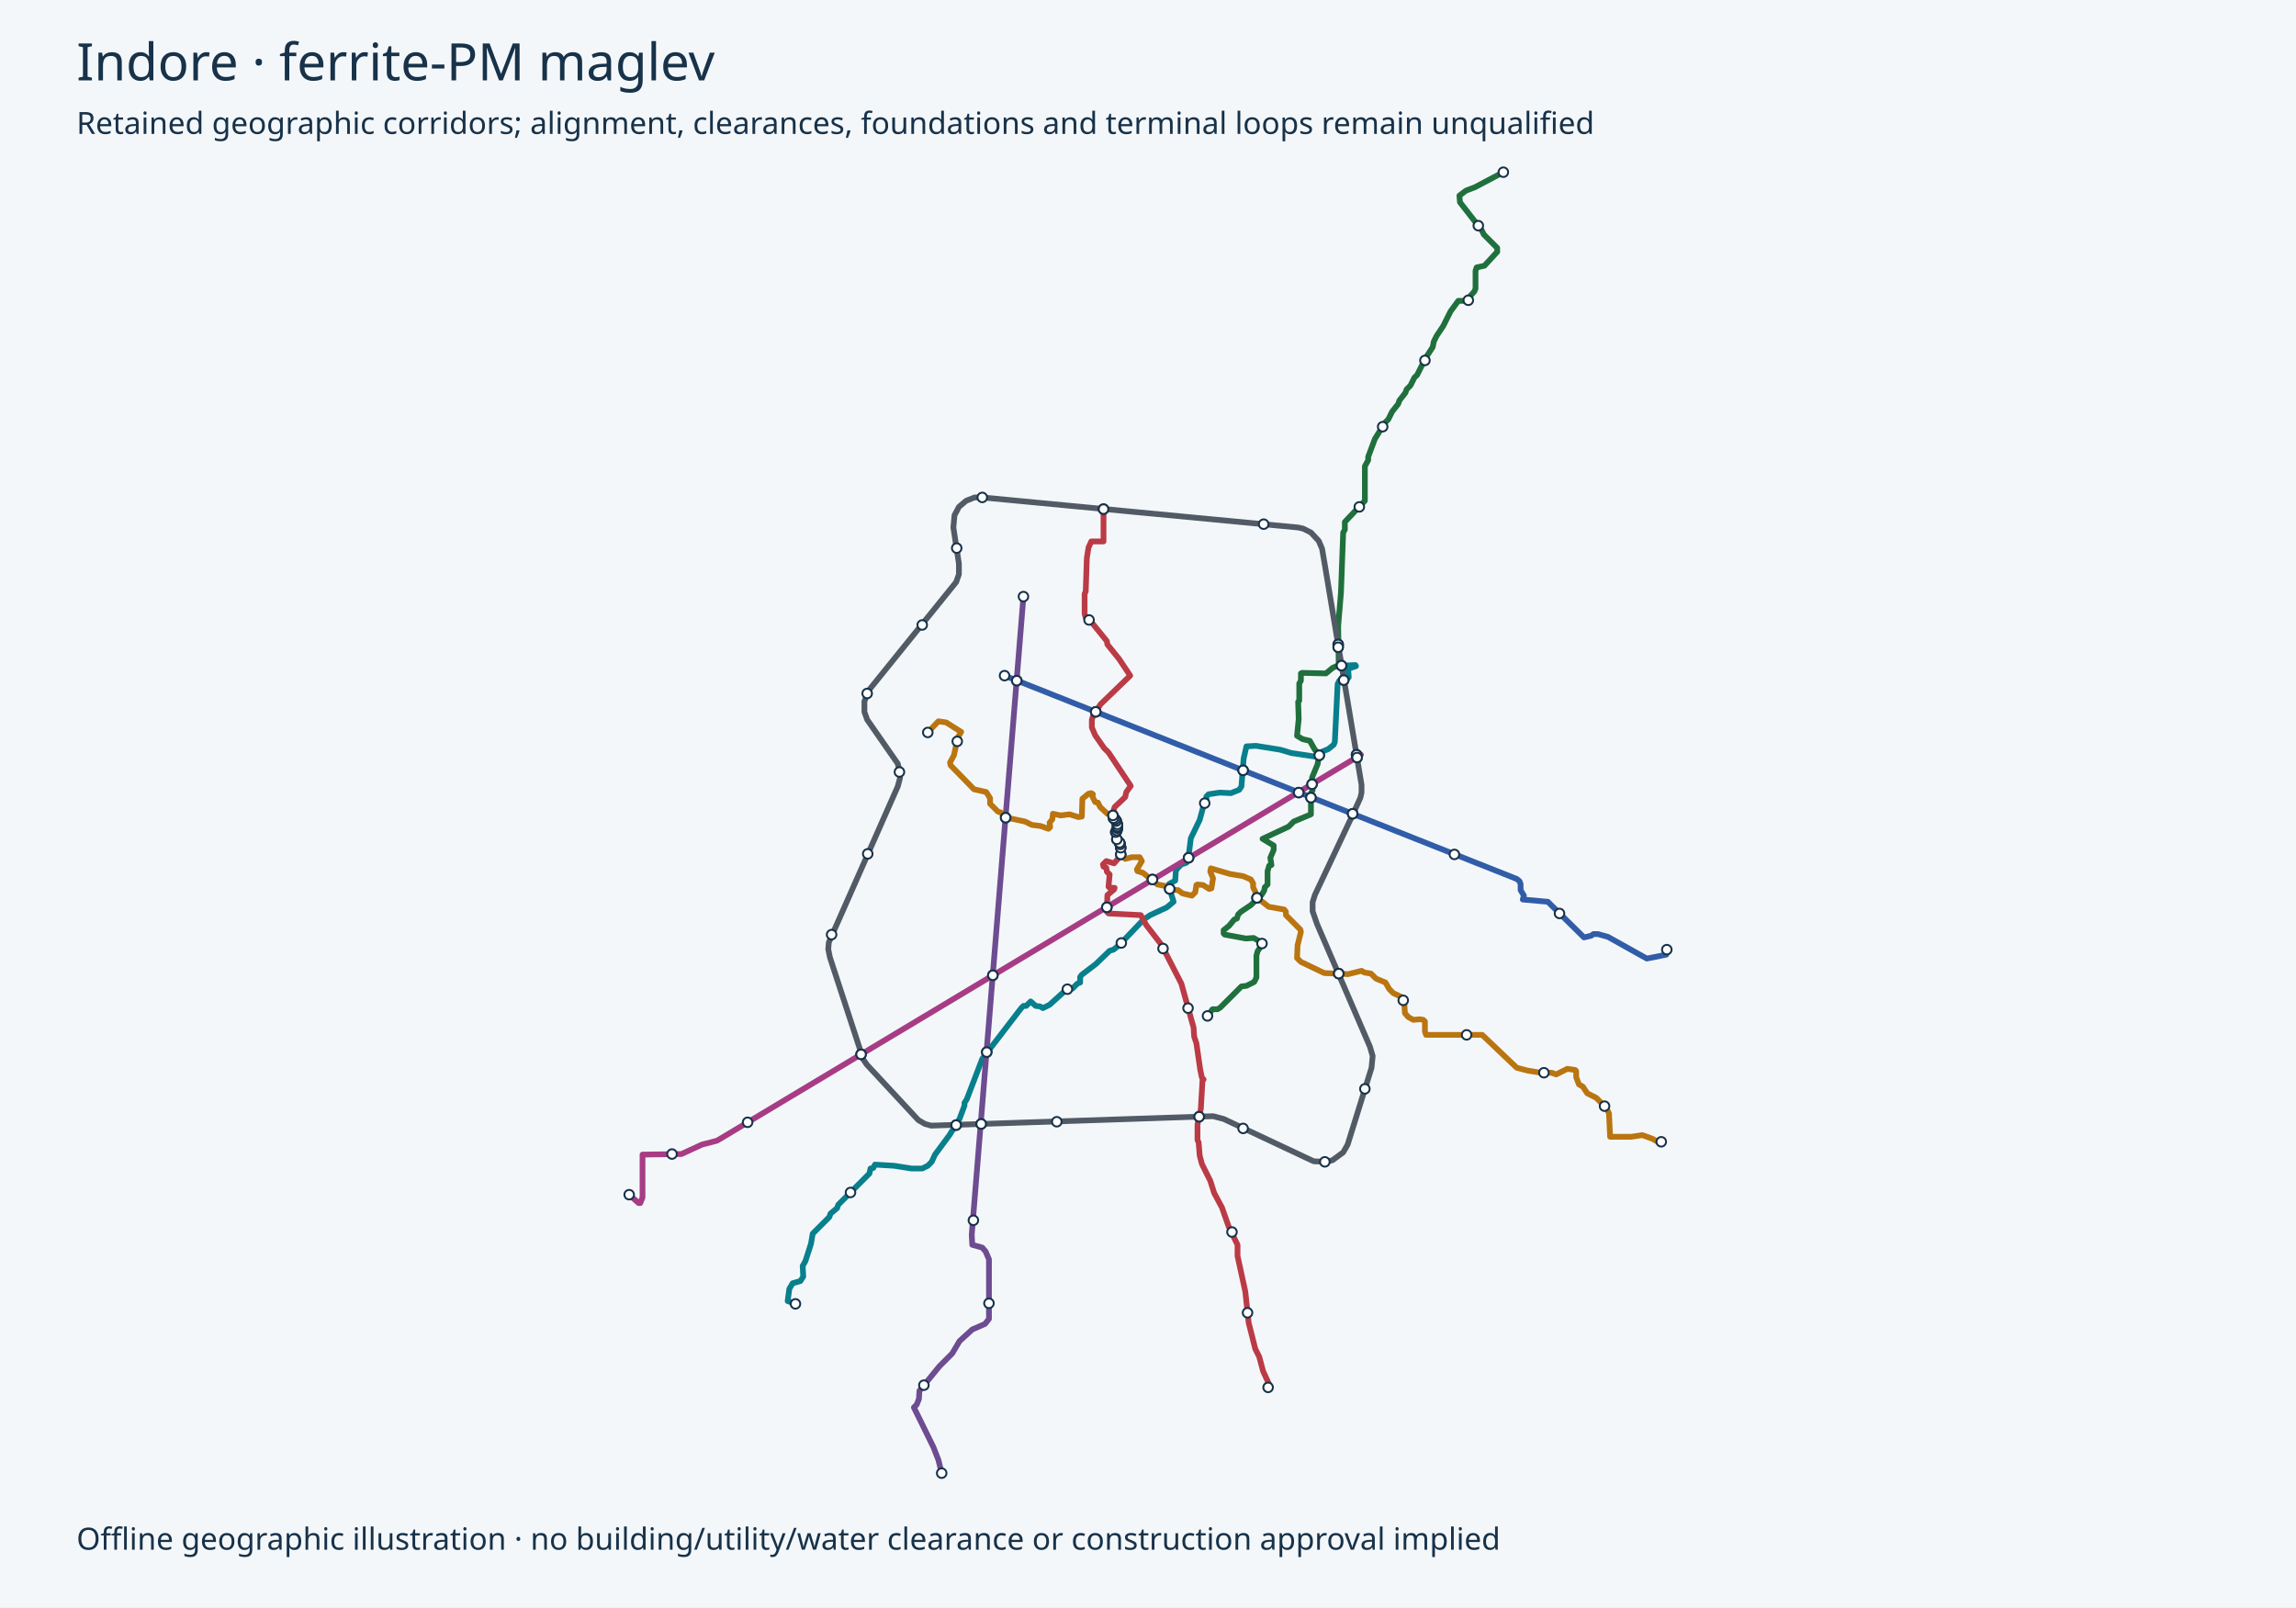
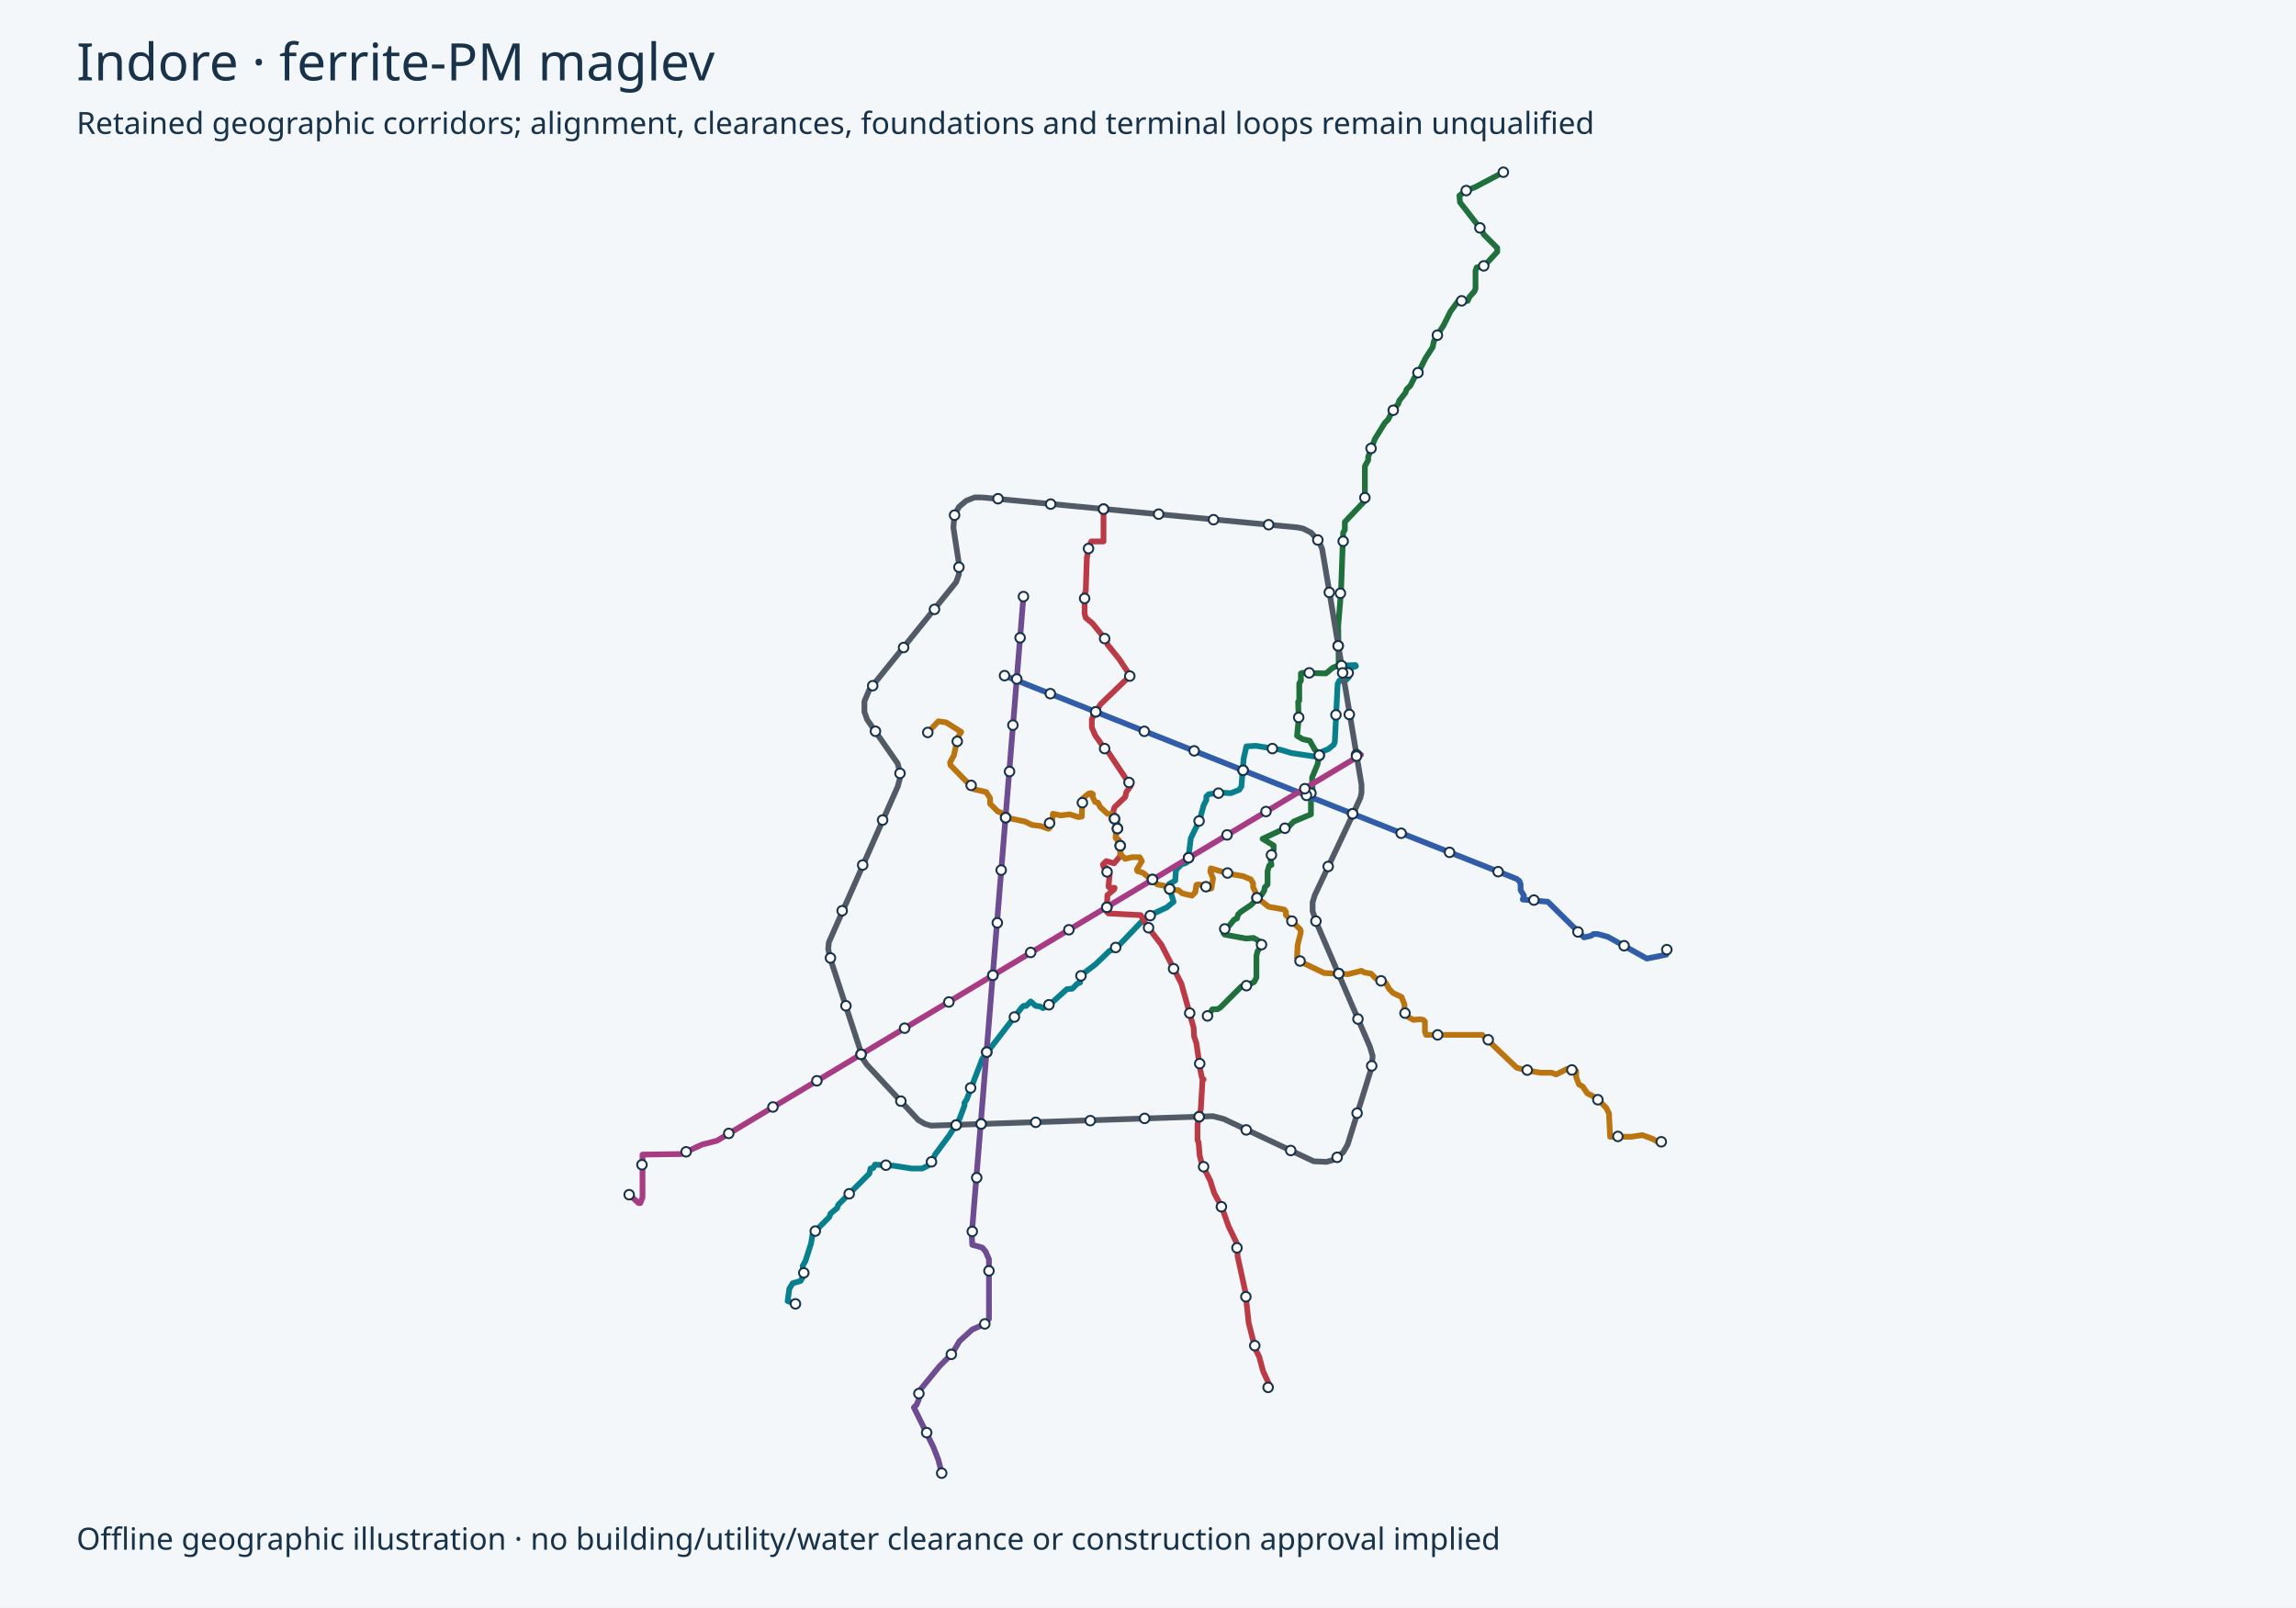
<svg xmlns="http://www.w3.org/2000/svg" width="1200" height="840" viewBox="0 0 1200 840" role="img">
  <rect width="1200" height="840" fill="#f4f7fa" />
  <g font-family="sans-serif" fill="#173249">
    <text x="40" y="42" font-size="27">Indore · ferrite-PM maglev</text>
    <text x="40" y="70" font-size="16">Retained geographic corridors; alignment, clearances, foundations and terminal loops remain unqualified</text>
  </g>
  <polyline points="701.14,347.91 708.41,347.62 708.70,348.20 705.21,349.37 704.63,349.95 704.92,354.02 703.47,355.48 699.98,355.77 699.11,357.52 697.65,387.79 697.07,389.25 694.17,391.58 691.26,392.74 688.64,395.65 674.98,393.61 669.17,391.87 656.38,389.83 651.44,390.12 649.99,396.52 648.83,411.08 647.66,412.83 643.30,414.57 637.49,414.28 631.68,415.15 630.52,416.32 630.52,418.07 629.06,420.98 627.03,428.54 622.38,438.15 620.93,449.79 620.05,450.96 617.44,451.83 615.40,453.87 614.53,455.33 614.24,460.27 611.04,462.02 611.04,463.77 613.37,471.34 609.88,474.25 601.16,478.32 597.67,480.65 585.18,493.75 581.98,496.37 579.95,496.95 572.68,503.94 565.41,509.47 564.54,510.63 564.54,513.54 563.09,514.13 560.47,516.75 557.57,517.04 548.56,525.19 545.07,526.93 543.62,526.06 541.29,525.77 538.68,523.44 536.35,525.77 534.90,525.77 533.74,526.93 513.39,553.42 505.25,574.67 504.09,576.42 504.09,577.88 501.47,584.86 496.24,593.30 488.69,603.49 486.94,607.28 484.91,609.32 482.00,610.77 476.48,610.77 467.18,609.32 457.30,608.73 456.43,610.48 454.97,610.77 454.39,613.39 438.12,629.69 437.53,631.44 434.05,634.35 433.47,636.10 424.75,644.83 423.87,650.07 420.97,659.09 419.52,661.71 419.81,667.24 418.35,669.57 414.28,670.74 412.54,673.65 411.67,680.05 415.74,681.51" stroke="#087f8c" fill="none" stroke-width="3" stroke-linejoin="round" />
  <polyline points="662.78,725.17 663.65,724.30 660.16,716.73 658.13,709.16 656.09,705.09 652.61,691.40 650.86,675.10 646.79,656.47 646.79,650.65 642.14,641.04 638.65,631.15 634.59,623.58 632.55,617.17 628.19,608.44 627.03,604.08 626.45,597.09 625.87,595.92 625.87,587.77 627.61,579.62 628.48,564.78 629.06,564.20 628.19,563.32 627.32,559.25 625.29,545.27 624.12,541.78 623.83,537.12 617.44,514.13 606.98,493.75 599.13,483.56 596.22,478.32 579.36,477.45 578.49,476.58 578.78,467.84 582.27,464.93 582.56,464.06 579.95,464.06 579.36,463.48 579.95,457.07 578.49,455.62 578.20,453.58 576.75,453.00 576.46,451.83 578.20,450.09 582.27,451.25 585.47,447.47 585.47,440.77 584.89,439.32 583.14,437.86 584.02,430.29 583.14,428.25 581.69,427.09 581.98,423.60 582.56,421.85 588.08,416.61 588.67,413.99 590.99,410.79 579.36,393.32 577.04,390.99 572.39,384.30 570.65,380.22 570.65,376.15 571.52,373.53 575.30,368.00 590.70,353.15 584.89,344.42 578.78,336.85 578.49,335.10 570.94,325.79 567.45,322.88 566.87,320.84 566.87,310.36 567.45,309.20 568.03,291.73 568.90,286.20 570.36,283.00 576.75,283.00 576.75,266.11" stroke="#ba3b46" fill="none" stroke-width="3" stroke-linejoin="round" />
  <polyline points="534.90,311.82 507.87,645.41 508.16,650.65 513.39,652.11 515.13,654.14 516.88,658.22 516.88,689.37 514.84,691.99 508.16,694.90 501.47,701.01 497.70,707.41 491.01,714.11 480.55,726.92 480.26,731.28 479.10,734.20 477.64,735.65 487.81,756.32 490.43,763.01 492.17,770.00" stroke="#6d4c91" fill="none" stroke-width="3" stroke-linejoin="round" />
  <polyline points="868.26,596.80 866.80,597.09 863.90,595.34 858.37,593.30 852.56,594.18 841.52,594.18 840.94,581.95 839.48,579.04 834.25,573.80 829.60,571.47 827.28,567.98 825.24,566.82 823.79,563.03 823.79,559.83 823.21,559.25 819.14,558.66 813.33,561.58 811.00,560.70 805.19,560.70 798.21,559.54 792.69,558.08 774.67,540.91 745.32,540.91 744.74,539.16 744.74,533.92 743.86,533.05 742.12,532.76 738.63,533.05 736.02,531.59 734.27,529.55 733.98,524.90 732.53,521.11 728.17,519.08 726.14,517.04 724.10,513.54 719.16,511.51 716.54,508.89 713.06,508.30 711.60,507.43 704.63,509.18 692.13,508.60 679.92,502.77 677.89,500.74 678.18,494.04 679.92,487.05 679.63,485.89 672.08,478.32 672.08,476.58 671.21,475.41 663.07,473.96 656.38,468.72 656.09,466.10 654.93,463.77 654.93,461.73 653.77,459.69 649.70,457.95 642.72,456.78 632.84,453.87 632.55,455.62 634.00,459.11 633.13,464.35 631.97,464.64 628.77,462.60 625.87,462.31 625.29,462.60 624.70,466.39 622.96,468.13 618.02,466.97 615.69,465.22 612.21,465.22 609.59,463.18 604.94,462.31 597.38,456.20 594.48,455.33 594.19,454.45 596.80,450.09 595.64,448.05 591.57,448.05 588.08,448.92 585.76,446.59 585.47,441.35 583.14,437.86 583.14,434.66 584.31,432.91 583.72,429.71 581.69,427.38 581.11,425.63 578.78,425.34 575.01,421.85 573.84,419.52 572.39,419.23 570.94,416.32 571.23,415.15 570.36,414.57 568.90,414.86 565.71,417.48 565.41,426.80 563.67,427.09 559.02,425.63 554.37,426.22 550.30,425.34 550.01,428.25 548.56,430.00 548.85,432.33 547.98,433.20 543.91,431.75 539.26,431.16 535.77,429.42 524.73,427.09 523.27,424.76 521.53,424.18 517.46,420.10 517.46,417.19 515.43,413.99 509.03,412.53 496.82,400.02 496.53,398.56 498.57,394.78 500.60,385.46 502.35,382.55 494.50,377.60 490.43,377.02 484.91,382.84" stroke="#ba7510" fill="none" stroke-width="3" stroke-linejoin="round" />
  <polyline points="631.10,531.01 633.71,527.52 636.33,527.52 637.78,526.64 648.83,515.58 651.44,515.29 655.51,513.25 656.67,510.92 656.67,499.57 657.26,497.24 659.58,493.75 659.29,492.59 655.22,490.26 651.15,490.55 640.11,488.51 639.53,487.93 639.53,486.18 642.43,483.85 645.05,480.65 646.50,480.07 647.08,478.03 648.54,476.58 653.77,473.08 655.51,471.34 656.38,469.30 659.29,467.84 660.74,465.51 661.03,463.77 662.49,462.31 662.49,455.33 663.36,452.41 664.52,452.12 663.94,448.34 665.68,444.26 665.68,441.93 659.87,438.44 673.53,432.04 676.15,429.42 685.16,425.63 685.16,414.57 686.03,413.12 685.74,406.42 688.64,399.43 689.52,394.20 687.19,391.87 684.57,387.21 680.80,386.34 677.89,384.59 678.76,375.86 678.47,366.83 679.05,366.25 679.05,357.23 679.92,355.77 679.92,351.99 680.51,351.70 693.00,351.99 696.49,349.08 699.69,347.62 699.40,327.24 700.85,309.78 702.01,278.34 702.88,276.88 702.88,272.81 713.35,261.75 713.35,243.70 715.09,240.50 715.09,238.75 718.58,229.43 723.81,220.99 725.55,219.25 727.59,215.17 730.79,211.10 731.37,209.35 734.56,205.27 735.15,203.53 737.18,201.49 739.21,197.41 740.67,195.96 745.03,187.23 748.81,181.40 749.39,178.49 750.84,175.58 754.33,170.34 758.11,162.77 762.17,157.24 767.12,157.24 767.99,155.21 770.60,152.29 771.18,150.84 771.18,141.52 771.77,139.78 775.83,138.90 782.52,131.63 782.52,129.59 775.54,122.60 774.38,120.27 763.05,105.72 762.76,102.23 766.24,99.61 770.89,97.86 785.72,90.00" stroke="#20703d" fill="none" stroke-width="3" stroke-linejoin="round" />
  <polyline points="525.02,353.15 792.69,459.40 794.14,460.57 794.73,462.02 794.73,465.22 796.47,468.13 795.89,470.17 808.97,471.34 827.86,489.97 831.64,489.09 832.80,488.22 835.12,488.22 840.36,489.67 860.70,501.03 870.87,498.99 871.16,496.37" stroke="#315da8" fill="none" stroke-width="3" stroke-linejoin="round" />
  <polyline points="328.84,624.45 333.78,628.82 334.65,628.82 335.81,625.91 335.81,603.49 356.16,603.20 366.91,598.25 374.76,596.22 711.31,394.49 708.99,394.49" stroke="#a73c85" fill="none" stroke-width="3" stroke-linejoin="round" />
  <polyline points="513.39,260.00 678.47,275.72 681.09,276.30 685.16,278.34 689.23,282.71 690.97,286.78 692.42,295.22 711.60,410.21 711.60,414.28 711.02,416.90 707.24,425.34 687.19,467.84 686.03,471.63 686.03,476.28 688.35,482.98 715.96,547.02 717.42,551.97 716.84,558.08 704.34,598.25 702.01,602.33 696.49,606.40 693.29,607.28 686.61,606.99 639.53,584.86 634.00,583.41 486.65,588.36 483.46,587.48 479.97,585.45 452.94,556.34 451.19,553.72 433.76,500.45 432.88,496.08 433.18,492.59 469.21,411.08 470.38,406.71 470.38,403.80 469.21,399.14 453.23,376.15 451.78,372.07 451.78,366.54 454.39,360.43 499.73,304.25 501.18,300.17 501.18,294.64 498.28,275.72 498.86,269.32 501.18,264.95 504.96,261.75 509.32,260.00 513.39,260.00" stroke="#525b65" fill="none" stroke-width="3" stroke-linejoin="round" />
  <circle cx="701.14" cy="347.91" r="2.5" fill="white" stroke="#173249" />
-   <circle cx="702.30" cy="355.48" r="2.5" fill="white" stroke="#173249" />
+   <circle cx="704.63" cy="351.70" r="2.5" fill="white" stroke="#173249" />
+   <circle cx="698.23" cy="373.65" r="2.5" fill="white" stroke="#173249" />
  <circle cx="689.52" cy="394.78" r="2.5" fill="white" stroke="#173249" />
+   <circle cx="665.01" cy="391.28" r="2.5" fill="white" stroke="#173249" />
  <circle cx="649.70" cy="402.64" r="2.5" fill="white" stroke="#173249" />
-   <circle cx="629.64" cy="419.81" r="2.5" fill="white" stroke="#173249" />
+   <circle cx="636.84" cy="414.57" r="2.5" fill="white" stroke="#173249" />
+   <circle cx="626.70" cy="429.13" r="2.5" fill="white" stroke="#173249" />
  <circle cx="621.22" cy="448.34" r="2.5" fill="white" stroke="#173249" />
  <circle cx="611.33" cy="464.64" r="2.5" fill="white" stroke="#173249" />
-   <circle cx="586.05" cy="492.88" r="2.5" fill="white" stroke="#173249" />
-   <circle cx="557.86" cy="517.04" r="2.5" fill="white" stroke="#173249" />
+   <circle cx="601.16" cy="478.60" r="2.5" fill="white" stroke="#173249" />
+   <circle cx="583.11" cy="495.24" r="2.5" fill="white" stroke="#173249" />
+   <circle cx="564.96" cy="510.05" r="2.5" fill="white" stroke="#173249" />
+   <circle cx="548.22" cy="525.19" r="2.5" fill="white" stroke="#173249" />
+   <circle cx="530.18" cy="531.59" r="2.5" fill="white" stroke="#173249" />
  <circle cx="515.72" cy="549.93" r="2.5" fill="white" stroke="#173249" />
+   <circle cx="507.29" cy="568.65" r="2.5" fill="white" stroke="#173249" />
  <circle cx="499.73" cy="588.07" r="2.5" fill="white" stroke="#173249" />
-   <circle cx="444.51" cy="623.29" r="2.5" fill="white" stroke="#173249" />
+   <circle cx="486.83" cy="607.28" r="2.5" fill="white" stroke="#173249" />
+   <circle cx="463.02" cy="609.02" r="2.5" fill="white" stroke="#173249" />
+   <circle cx="443.83" cy="623.97" r="2.5" fill="white" stroke="#173249" />
+   <circle cx="426.10" cy="643.47" r="2.5" fill="white" stroke="#173249" />
+   <circle cx="420.10" cy="665.30" r="2.5" fill="white" stroke="#173249" />
  <circle cx="415.74" cy="681.51" r="2.5" fill="white" stroke="#173249" />
  <circle cx="662.78" cy="725.17" r="2.5" fill="white" stroke="#173249" />
-   <circle cx="652.02" cy="686.16" r="2.5" fill="white" stroke="#173249" />
-   <circle cx="643.89" cy="643.96" r="2.5" fill="white" stroke="#173249" />
+   <circle cx="655.80" cy="703.35" r="2.5" fill="white" stroke="#173249" />
+   <circle cx="651.15" cy="677.79" r="2.5" fill="white" stroke="#173249" />
+   <circle cx="646.50" cy="652.23" r="2.5" fill="white" stroke="#173249" />
+   <circle cx="638.36" cy="630.75" r="2.5" fill="white" stroke="#173249" />
+   <circle cx="629.06" cy="609.84" r="2.5" fill="white" stroke="#173249" />
  <circle cx="626.74" cy="583.70" r="2.5" fill="white" stroke="#173249" />
-   <circle cx="620.93" cy="526.93" r="2.5" fill="white" stroke="#173249" />
-   <circle cx="607.85" cy="495.79" r="2.5" fill="white" stroke="#173249" />
+   <circle cx="627.03" cy="555.93" r="2.5" fill="white" stroke="#173249" />
+   <circle cx="621.80" cy="529.54" r="2.5" fill="white" stroke="#173249" />
+   <circle cx="613.37" cy="506.35" r="2.5" fill="white" stroke="#173249" />
+   <circle cx="600.29" cy="484.92" r="2.5" fill="white" stroke="#173249" />
  <circle cx="578.49" cy="474.25" r="2.5" fill="white" stroke="#173249" />
-   <circle cx="585.76" cy="446.59" r="2.5" fill="white" stroke="#173249" />
-   <circle cx="585.76" cy="443.10" r="2.5" fill="white" stroke="#173249" />
-   <circle cx="585.47" cy="441.35" r="2.5" fill="white" stroke="#173249" />
-   <circle cx="585.18" cy="440.48" r="2.5" fill="white" stroke="#173249" />
-   <circle cx="583.72" cy="438.73" r="2.5" fill="white" stroke="#173249" />
-   <circle cx="583.14" cy="434.95" r="2.5" fill="white" stroke="#173249" />
-   <circle cx="583.72" cy="434.08" r="2.5" fill="white" stroke="#173249" />
-   <circle cx="584.02" cy="432.91" r="2.5" fill="white" stroke="#173249" />
-   <circle cx="584.02" cy="430.87" r="2.5" fill="white" stroke="#173249" />
-   <circle cx="583.43" cy="429.13" r="2.5" fill="white" stroke="#173249" />
-   <circle cx="582.85" cy="428.25" r="2.5" fill="white" stroke="#173249" />
-   <circle cx="581.98" cy="427.67" r="2.5" fill="white" stroke="#173249" />
-   <circle cx="581.69" cy="426.22" r="2.5" fill="white" stroke="#173249" />
+   <circle cx="578.60" cy="455.73" r="2.5" fill="white" stroke="#173249" />
+   <circle cx="585.47" cy="442.05" r="2.5" fill="white" stroke="#173249" />
+   <circle cx="584.02" cy="433.07" r="2.5" fill="white" stroke="#173249" />
+   <circle cx="582.49" cy="427.96" r="2.5" fill="white" stroke="#173249" />
+   <circle cx="590.07" cy="408.99" r="2.5" fill="white" stroke="#173249" />
+   <circle cx="577.33" cy="391.28" r="2.5" fill="white" stroke="#173249" />
  <circle cx="572.68" cy="372.07" r="2.5" fill="white" stroke="#173249" />
-   <circle cx="569.19" cy="324.04" r="2.5" fill="white" stroke="#173249" />
+   <circle cx="590.48" cy="353.37" r="2.5" fill="white" stroke="#173249" />
+   <circle cx="577.33" cy="333.78" r="2.5" fill="white" stroke="#173249" />
+   <circle cx="566.87" cy="312.79" r="2.5" fill="white" stroke="#173249" />
+   <circle cx="568.90" cy="286.72" r="2.5" fill="white" stroke="#173249" />
  <circle cx="576.75" cy="266.11" r="2.5" fill="white" stroke="#173249" />
  <circle cx="534.90" cy="311.82" r="2.5" fill="white" stroke="#173249" />
-   <circle cx="531.41" cy="355.77" r="2.5" fill="white" stroke="#173249" />
+   <circle cx="533.15" cy="333.36" r="2.5" fill="white" stroke="#173249" />
+   <circle cx="531.41" cy="354.90" r="2.5" fill="white" stroke="#173249" />
+   <circle cx="529.38" cy="379.02" r="2.5" fill="white" stroke="#173249" />
+   <circle cx="527.63" cy="403.26" r="2.5" fill="white" stroke="#173249" />
  <circle cx="525.60" cy="427.38" r="2.5" fill="white" stroke="#173249" />
+   <circle cx="523.27" cy="454.80" r="2.5" fill="white" stroke="#173249" />
+   <circle cx="521.24" cy="482.34" r="2.5" fill="white" stroke="#173249" />
  <circle cx="518.91" cy="509.76" r="2.5" fill="white" stroke="#173249" />
  <circle cx="515.72" cy="549.93" r="2.5" fill="white" stroke="#173249" />
  <circle cx="512.81" cy="587.48" r="2.5" fill="white" stroke="#173249" />
-   <circle cx="508.74" cy="637.84" r="2.5" fill="white" stroke="#173249" />
-   <circle cx="516.88" cy="681.22" r="2.5" fill="white" stroke="#173249" />
-   <circle cx="482.87" cy="724.01" r="2.5" fill="white" stroke="#173249" />
+   <circle cx="510.48" cy="615.57" r="2.5" fill="white" stroke="#173249" />
+   <circle cx="508.16" cy="643.66" r="2.5" fill="white" stroke="#173249" />
+   <circle cx="516.88" cy="664.25" r="2.5" fill="white" stroke="#173249" />
+   <circle cx="514.71" cy="691.99" r="2.5" fill="white" stroke="#173249" />
+   <circle cx="497.21" cy="707.90" r="2.5" fill="white" stroke="#173249" />
+   <circle cx="480.26" cy="728.39" r="2.5" fill="white" stroke="#173249" />
+   <circle cx="484.33" cy="748.81" r="2.5" fill="white" stroke="#173249" />
  <circle cx="492.17" cy="770.00" r="2.5" fill="white" stroke="#173249" />
  <circle cx="868.26" cy="596.80" r="2.5" fill="white" stroke="#173249" />
-   <circle cx="838.61" cy="578.17" r="2.5" fill="white" stroke="#173249" />
-   <circle cx="806.93" cy="560.70" r="2.5" fill="white" stroke="#173249" />
-   <circle cx="733.40" cy="522.86" r="2.5" fill="white" stroke="#173249" />
+   <circle cx="845.59" cy="594.00" r="2.5" fill="white" stroke="#173249" />
+   <circle cx="835.12" cy="574.81" r="2.5" fill="white" stroke="#173249" />
+   <circle cx="821.53" cy="559.25" r="2.5" fill="white" stroke="#173249" />
+   <circle cx="798.21" cy="559.33" r="2.5" fill="white" stroke="#173249" />
+   <circle cx="777.83" cy="543.48" r="2.5" fill="white" stroke="#173249" />
+   <circle cx="751.38" cy="540.91" r="2.5" fill="white" stroke="#173249" />
+   <circle cx="734.32" cy="529.55" r="2.5" fill="white" stroke="#173249" />
+   <circle cx="721.81" cy="512.67" r="2.5" fill="white" stroke="#173249" />
  <circle cx="699.69" cy="508.89" r="2.5" fill="white" stroke="#173249" />
+   <circle cx="679.47" cy="502.32" r="2.5" fill="white" stroke="#173249" />
+   <circle cx="675.21" cy="481.46" r="2.5" fill="white" stroke="#173249" />
  <circle cx="656.96" cy="469.30" r="2.5" fill="white" stroke="#173249" />
+   <circle cx="641.56" cy="456.31" r="2.5" fill="white" stroke="#173249" />
+   <circle cx="630.27" cy="463.48" r="2.5" fill="white" stroke="#173249" />
  <circle cx="611.33" cy="464.64" r="2.5" fill="white" stroke="#173249" />
  <circle cx="602.33" cy="459.69" r="2.5" fill="white" stroke="#173249" />
-   <circle cx="585.76" cy="446.59" r="2.5" fill="white" stroke="#173249" />
-   <circle cx="585.76" cy="443.10" r="2.5" fill="white" stroke="#173249" />
-   <circle cx="585.47" cy="441.35" r="2.5" fill="white" stroke="#173249" />
-   <circle cx="585.18" cy="440.48" r="2.5" fill="white" stroke="#173249" />
-   <circle cx="583.72" cy="438.73" r="2.5" fill="white" stroke="#173249" />
-   <circle cx="583.14" cy="434.95" r="2.5" fill="white" stroke="#173249" />
-   <circle cx="583.72" cy="434.08" r="2.5" fill="white" stroke="#173249" />
-   <circle cx="584.02" cy="432.91" r="2.5" fill="white" stroke="#173249" />
-   <circle cx="584.02" cy="432.04" r="2.5" fill="white" stroke="#173249" />
-   <circle cx="584.02" cy="430.87" r="2.5" fill="white" stroke="#173249" />
-   <circle cx="583.43" cy="429.13" r="2.5" fill="white" stroke="#173249" />
-   <circle cx="582.85" cy="428.25" r="2.5" fill="white" stroke="#173249" />
-   <circle cx="581.98" cy="427.67" r="2.5" fill="white" stroke="#173249" />
-   <circle cx="581.69" cy="426.22" r="2.5" fill="white" stroke="#173249" />
+   <circle cx="585.47" cy="442.05" r="2.5" fill="white" stroke="#173249" />
+   <circle cx="584.02" cy="433.07" r="2.5" fill="white" stroke="#173249" />
+   <circle cx="582.49" cy="427.96" r="2.5" fill="white" stroke="#173249" />
+   <circle cx="565.71" cy="419.55" r="2.5" fill="white" stroke="#173249" />
+   <circle cx="548.56" cy="430.24" r="2.5" fill="white" stroke="#173249" />
  <circle cx="525.60" cy="427.38" r="2.5" fill="white" stroke="#173249" />
+   <circle cx="507.57" cy="410.50" r="2.5" fill="white" stroke="#173249" />
  <circle cx="500.31" cy="387.50" r="2.5" fill="white" stroke="#173249" />
  <circle cx="484.91" cy="382.84" r="2.5" fill="white" stroke="#173249" />
  <circle cx="631.10" cy="531.01" r="2.5" fill="white" stroke="#173249" />
-   <circle cx="659.58" cy="493.17" r="2.5" fill="white" stroke="#173249" />
+   <circle cx="651.44" cy="515.20" r="2.5" fill="white" stroke="#173249" />
+   <circle cx="659.33" cy="493.75" r="2.5" fill="white" stroke="#173249" />
+   <circle cx="640.11" cy="485.53" r="2.5" fill="white" stroke="#173249" />
  <circle cx="656.96" cy="469.30" r="2.5" fill="white" stroke="#173249" />
-   <circle cx="685.16" cy="416.90" r="2.5" fill="white" stroke="#173249" />
-   <circle cx="685.74" cy="409.91" r="2.5" fill="white" stroke="#173249" />
+   <circle cx="664.52" cy="446.89" r="2.5" fill="white" stroke="#173249" />
+   <circle cx="671.55" cy="432.91" r="2.5" fill="white" stroke="#173249" />
+   <circle cx="685.16" cy="414.57" r="2.5" fill="white" stroke="#173249" />
  <circle cx="689.52" cy="394.78" r="2.5" fill="white" stroke="#173249" />
-   <circle cx="699.40" cy="338.30" r="2.5" fill="white" stroke="#173249" />
-   <circle cx="699.40" cy="336.85" r="2.5" fill="white" stroke="#173249" />
-   <circle cx="710.44" cy="264.95" r="2.5" fill="white" stroke="#173249" />
-   <circle cx="722.65" cy="223.03" r="2.5" fill="white" stroke="#173249" />
-   <circle cx="744.74" cy="188.39" r="2.5" fill="white" stroke="#173249" />
-   <circle cx="767.41" cy="156.95" r="2.5" fill="white" stroke="#173249" />
-   <circle cx="772.64" cy="117.95" r="2.5" fill="white" stroke="#173249" />
+   <circle cx="678.76" cy="374.99" r="2.5" fill="white" stroke="#173249" />
+   <circle cx="684.27" cy="351.70" r="2.5" fill="white" stroke="#173249" />
+   <circle cx="699.40" cy="337.58" r="2.5" fill="white" stroke="#173249" />
+   <circle cx="700.56" cy="310.10" r="2.5" fill="white" stroke="#173249" />
+   <circle cx="702.01" cy="282.91" r="2.5" fill="white" stroke="#173249" />
+   <circle cx="713.35" cy="260.14" r="2.5" fill="white" stroke="#173249" />
+   <circle cx="716.57" cy="234.38" r="2.5" fill="white" stroke="#173249" />
+   <circle cx="728.17" cy="214.43" r="2.5" fill="white" stroke="#173249" />
+   <circle cx="741.11" cy="194.79" r="2.5" fill="white" stroke="#173249" />
+   <circle cx="751.24" cy="175.19" r="2.5" fill="white" stroke="#173249" />
+   <circle cx="763.93" cy="157.24" r="2.5" fill="white" stroke="#173249" />
+   <circle cx="775.47" cy="138.97" r="2.5" fill="white" stroke="#173249" />
+   <circle cx="773.47" cy="119.11" r="2.5" fill="white" stroke="#173249" />
+   <circle cx="766.31" cy="99.61" r="2.5" fill="white" stroke="#173249" />
  <circle cx="785.72" cy="90.00" r="2.5" fill="white" stroke="#173249" />
  <circle cx="525.02" cy="353.15" r="2.5" fill="white" stroke="#173249" />
-   <circle cx="531.41" cy="355.77" r="2.5" fill="white" stroke="#173249" />
+   <circle cx="548.95" cy="362.57" r="2.5" fill="white" stroke="#173249" />
  <circle cx="572.68" cy="372.07" r="2.5" fill="white" stroke="#173249" />
+   <circle cx="598.07" cy="382.26" r="2.5" fill="white" stroke="#173249" />
+   <circle cx="624.14" cy="392.46" r="2.5" fill="white" stroke="#173249" />
  <circle cx="649.70" cy="402.64" r="2.5" fill="white" stroke="#173249" />
-   <circle cx="678.76" cy="414.28" r="2.5" fill="white" stroke="#173249" />
-   <circle cx="685.16" cy="416.90" r="2.5" fill="white" stroke="#173249" />
+   <circle cx="682.83" cy="415.74" r="2.5" fill="white" stroke="#173249" />
  <circle cx="706.95" cy="425.34" r="2.5" fill="white" stroke="#173249" />
-   <circle cx="760.14" cy="446.59" r="2.5" fill="white" stroke="#173249" />
-   <circle cx="815.07" cy="477.45" r="2.5" fill="white" stroke="#173249" />
+   <circle cx="732.32" cy="435.53" r="2.5" fill="white" stroke="#173249" />
+   <circle cx="757.60" cy="445.51" r="2.5" fill="white" stroke="#173249" />
+   <circle cx="783.00" cy="455.62" r="2.5" fill="white" stroke="#173249" />
+   <circle cx="801.70" cy="470.46" r="2.5" fill="white" stroke="#173249" />
+   <circle cx="824.72" cy="487.11" r="2.5" fill="white" stroke="#173249" />
+   <circle cx="848.84" cy="494.33" r="2.5" fill="white" stroke="#173249" />
  <circle cx="871.16" cy="496.37" r="2.5" fill="white" stroke="#173249" />
  <circle cx="328.84" cy="624.45" r="2.5" fill="white" stroke="#173249" />
-   <circle cx="351.22" cy="603.20" r="2.5" fill="white" stroke="#173249" />
-   <circle cx="390.74" cy="586.61" r="2.5" fill="white" stroke="#173249" />
+   <circle cx="335.52" cy="608.80" r="2.5" fill="white" stroke="#173249" />
+   <circle cx="358.60" cy="602.04" r="2.5" fill="white" stroke="#173249" />
+   <circle cx="380.88" cy="592.43" r="2.5" fill="white" stroke="#173249" />
+   <circle cx="403.97" cy="578.61" r="2.5" fill="white" stroke="#173249" />
+   <circle cx="426.94" cy="564.91" r="2.5" fill="white" stroke="#173249" />
  <circle cx="450.03" cy="551.10" r="2.5" fill="white" stroke="#173249" />
+   <circle cx="472.80" cy="537.41" r="2.5" fill="white" stroke="#173249" />
+   <circle cx="495.92" cy="523.73" r="2.5" fill="white" stroke="#173249" />
  <circle cx="518.91" cy="509.76" r="2.5" fill="white" stroke="#173249" />
+   <circle cx="538.68" cy="497.83" r="2.5" fill="white" stroke="#173249" />
+   <circle cx="558.64" cy="485.98" r="2.5" fill="white" stroke="#173249" />
  <circle cx="578.49" cy="474.25" r="2.5" fill="white" stroke="#173249" />
  <circle cx="602.33" cy="459.69" r="2.5" fill="white" stroke="#173249" />
  <circle cx="621.22" cy="448.34" r="2.5" fill="white" stroke="#173249" />
-   <circle cx="678.76" cy="414.28" r="2.5" fill="white" stroke="#173249" />
-   <circle cx="685.74" cy="409.91" r="2.5" fill="white" stroke="#173249" />
-   <circle cx="709.28" cy="395.94" r="2.5" fill="white" stroke="#173249" />
+   <circle cx="641.33" cy="436.40" r="2.5" fill="white" stroke="#173249" />
+   <circle cx="661.67" cy="424.18" r="2.5" fill="white" stroke="#173249" />
+   <circle cx="681.96" cy="412.24" r="2.5" fill="white" stroke="#173249" />
  <circle cx="708.99" cy="394.49" r="2.5" fill="white" stroke="#173249" />
-   <circle cx="513.39" cy="260.00" r="2.5" fill="white" stroke="#173249" />
+   <circle cx="521.61" cy="260.67" r="2.5" fill="white" stroke="#173249" />
+   <circle cx="549.14" cy="263.49" r="2.5" fill="white" stroke="#173249" />
  <circle cx="576.75" cy="266.11" r="2.5" fill="white" stroke="#173249" />
-   <circle cx="660.45" cy="273.97" r="2.5" fill="white" stroke="#173249" />
-   <circle cx="699.40" cy="336.85" r="2.5" fill="white" stroke="#173249" />
-   <circle cx="699.40" cy="338.30" r="2.5" fill="white" stroke="#173249" />
-   <circle cx="701.14" cy="347.91" r="2.5" fill="white" stroke="#173249" />
-   <circle cx="702.30" cy="355.48" r="2.5" fill="white" stroke="#173249" />
-   <circle cx="708.99" cy="394.49" r="2.5" fill="white" stroke="#173249" />
-   <circle cx="709.28" cy="395.94" r="2.5" fill="white" stroke="#173249" />
+   <circle cx="605.55" cy="268.73" r="2.5" fill="white" stroke="#173249" />
+   <circle cx="634.23" cy="271.64" r="2.5" fill="white" stroke="#173249" />
+   <circle cx="663.04" cy="274.26" r="2.5" fill="white" stroke="#173249" />
+   <circle cx="688.76" cy="282.24" r="2.5" fill="white" stroke="#173249" />
+   <circle cx="694.75" cy="309.63" r="2.5" fill="white" stroke="#173249" />
+   <circle cx="699.40" cy="337.58" r="2.5" fill="white" stroke="#173249" />
+   <circle cx="701.72" cy="351.70" r="2.5" fill="white" stroke="#173249" />
+   <circle cx="705.21" cy="373.43" r="2.5" fill="white" stroke="#173249" />
+   <circle cx="708.99" cy="395.21" r="2.5" fill="white" stroke="#173249" />
  <circle cx="706.95" cy="425.34" r="2.5" fill="white" stroke="#173249" />
+   <circle cx="694.17" cy="452.90" r="2.5" fill="white" stroke="#173249" />
+   <circle cx="687.77" cy="481.48" r="2.5" fill="white" stroke="#173249" />
  <circle cx="699.69" cy="508.89" r="2.5" fill="white" stroke="#173249" />
-   <circle cx="713.35" cy="569.14" r="2.5" fill="white" stroke="#173249" />
-   <circle cx="649.70" cy="589.81" r="2.5" fill="white" stroke="#173249" />
+   <circle cx="709.73" cy="532.62" r="2.5" fill="white" stroke="#173249" />
+   <circle cx="716.92" cy="557.12" r="2.5" fill="white" stroke="#173249" />
+   <circle cx="709.28" cy="581.85" r="2.5" fill="white" stroke="#173249" />
+   <circle cx="698.86" cy="604.91" r="2.5" fill="white" stroke="#173249" />
+   <circle cx="674.59" cy="601.35" r="2.5" fill="white" stroke="#173249" />
+   <circle cx="651.35" cy="590.59" r="2.5" fill="white" stroke="#173249" />
  <circle cx="626.74" cy="583.70" r="2.5" fill="white" stroke="#173249" />
-   <circle cx="552.34" cy="586.32" r="2.5" fill="white" stroke="#173249" />
+   <circle cx="598.23" cy="584.57" r="2.5" fill="white" stroke="#173249" />
+   <circle cx="569.83" cy="585.74" r="2.5" fill="white" stroke="#173249" />
+   <circle cx="541.32" cy="586.61" r="2.5" fill="white" stroke="#173249" />
  <circle cx="512.81" cy="587.48" r="2.5" fill="white" stroke="#173249" />
  <circle cx="499.73" cy="588.07" r="2.5" fill="white" stroke="#173249" />
+   <circle cx="470.83" cy="575.55" r="2.5" fill="white" stroke="#173249" />
  <circle cx="450.03" cy="551.10" r="2.5" fill="white" stroke="#173249" />
-   <circle cx="434.63" cy="488.51" r="2.5" fill="white" stroke="#173249" />
-   <circle cx="453.52" cy="446.30" r="2.5" fill="white" stroke="#173249" />
-   <circle cx="470.09" cy="403.51" r="2.5" fill="white" stroke="#173249" />
-   <circle cx="453.23" cy="362.47" r="2.5" fill="white" stroke="#173249" />
-   <circle cx="482.00" cy="326.66" r="2.5" fill="white" stroke="#173249" />
-   <circle cx="500.02" cy="286.49" r="2.5" fill="white" stroke="#173249" />
-   <circle cx="766.53" cy="540.91" r="2.5" fill="white" stroke="#173249" />
-   <circle cx="692.42" cy="607.28" r="2.5" fill="white" stroke="#173249" />
+   <circle cx="442.12" cy="525.70" r="2.5" fill="white" stroke="#173249" />
+   <circle cx="434.03" cy="500.72" r="2.5" fill="white" stroke="#173249" />
+   <circle cx="440.15" cy="476.03" r="2.5" fill="white" stroke="#173249" />
+   <circle cx="450.88" cy="452.14" r="2.5" fill="white" stroke="#173249" />
+   <circle cx="461.29" cy="428.63" r="2.5" fill="white" stroke="#173249" />
+   <circle cx="470.38" cy="404.22" r="2.5" fill="white" stroke="#173249" />
+   <circle cx="457.55" cy="382.22" r="2.5" fill="white" stroke="#173249" />
+   <circle cx="456.12" cy="358.41" r="2.5" fill="white" stroke="#173249" />
+   <circle cx="472.26" cy="338.45" r="2.5" fill="white" stroke="#173249" />
+   <circle cx="488.41" cy="318.50" r="2.5" fill="white" stroke="#173249" />
+   <circle cx="501.18" cy="296.47" r="2.5" fill="white" stroke="#173249" />
+   <circle cx="498.91" cy="269.26" r="2.5" fill="white" stroke="#173249" />
  <text x="40" y="810" font-family="sans-serif" font-size="16" fill="#173249">Offline geographic illustration · no building/utility/water clearance or construction approval implied</text>
</svg>
